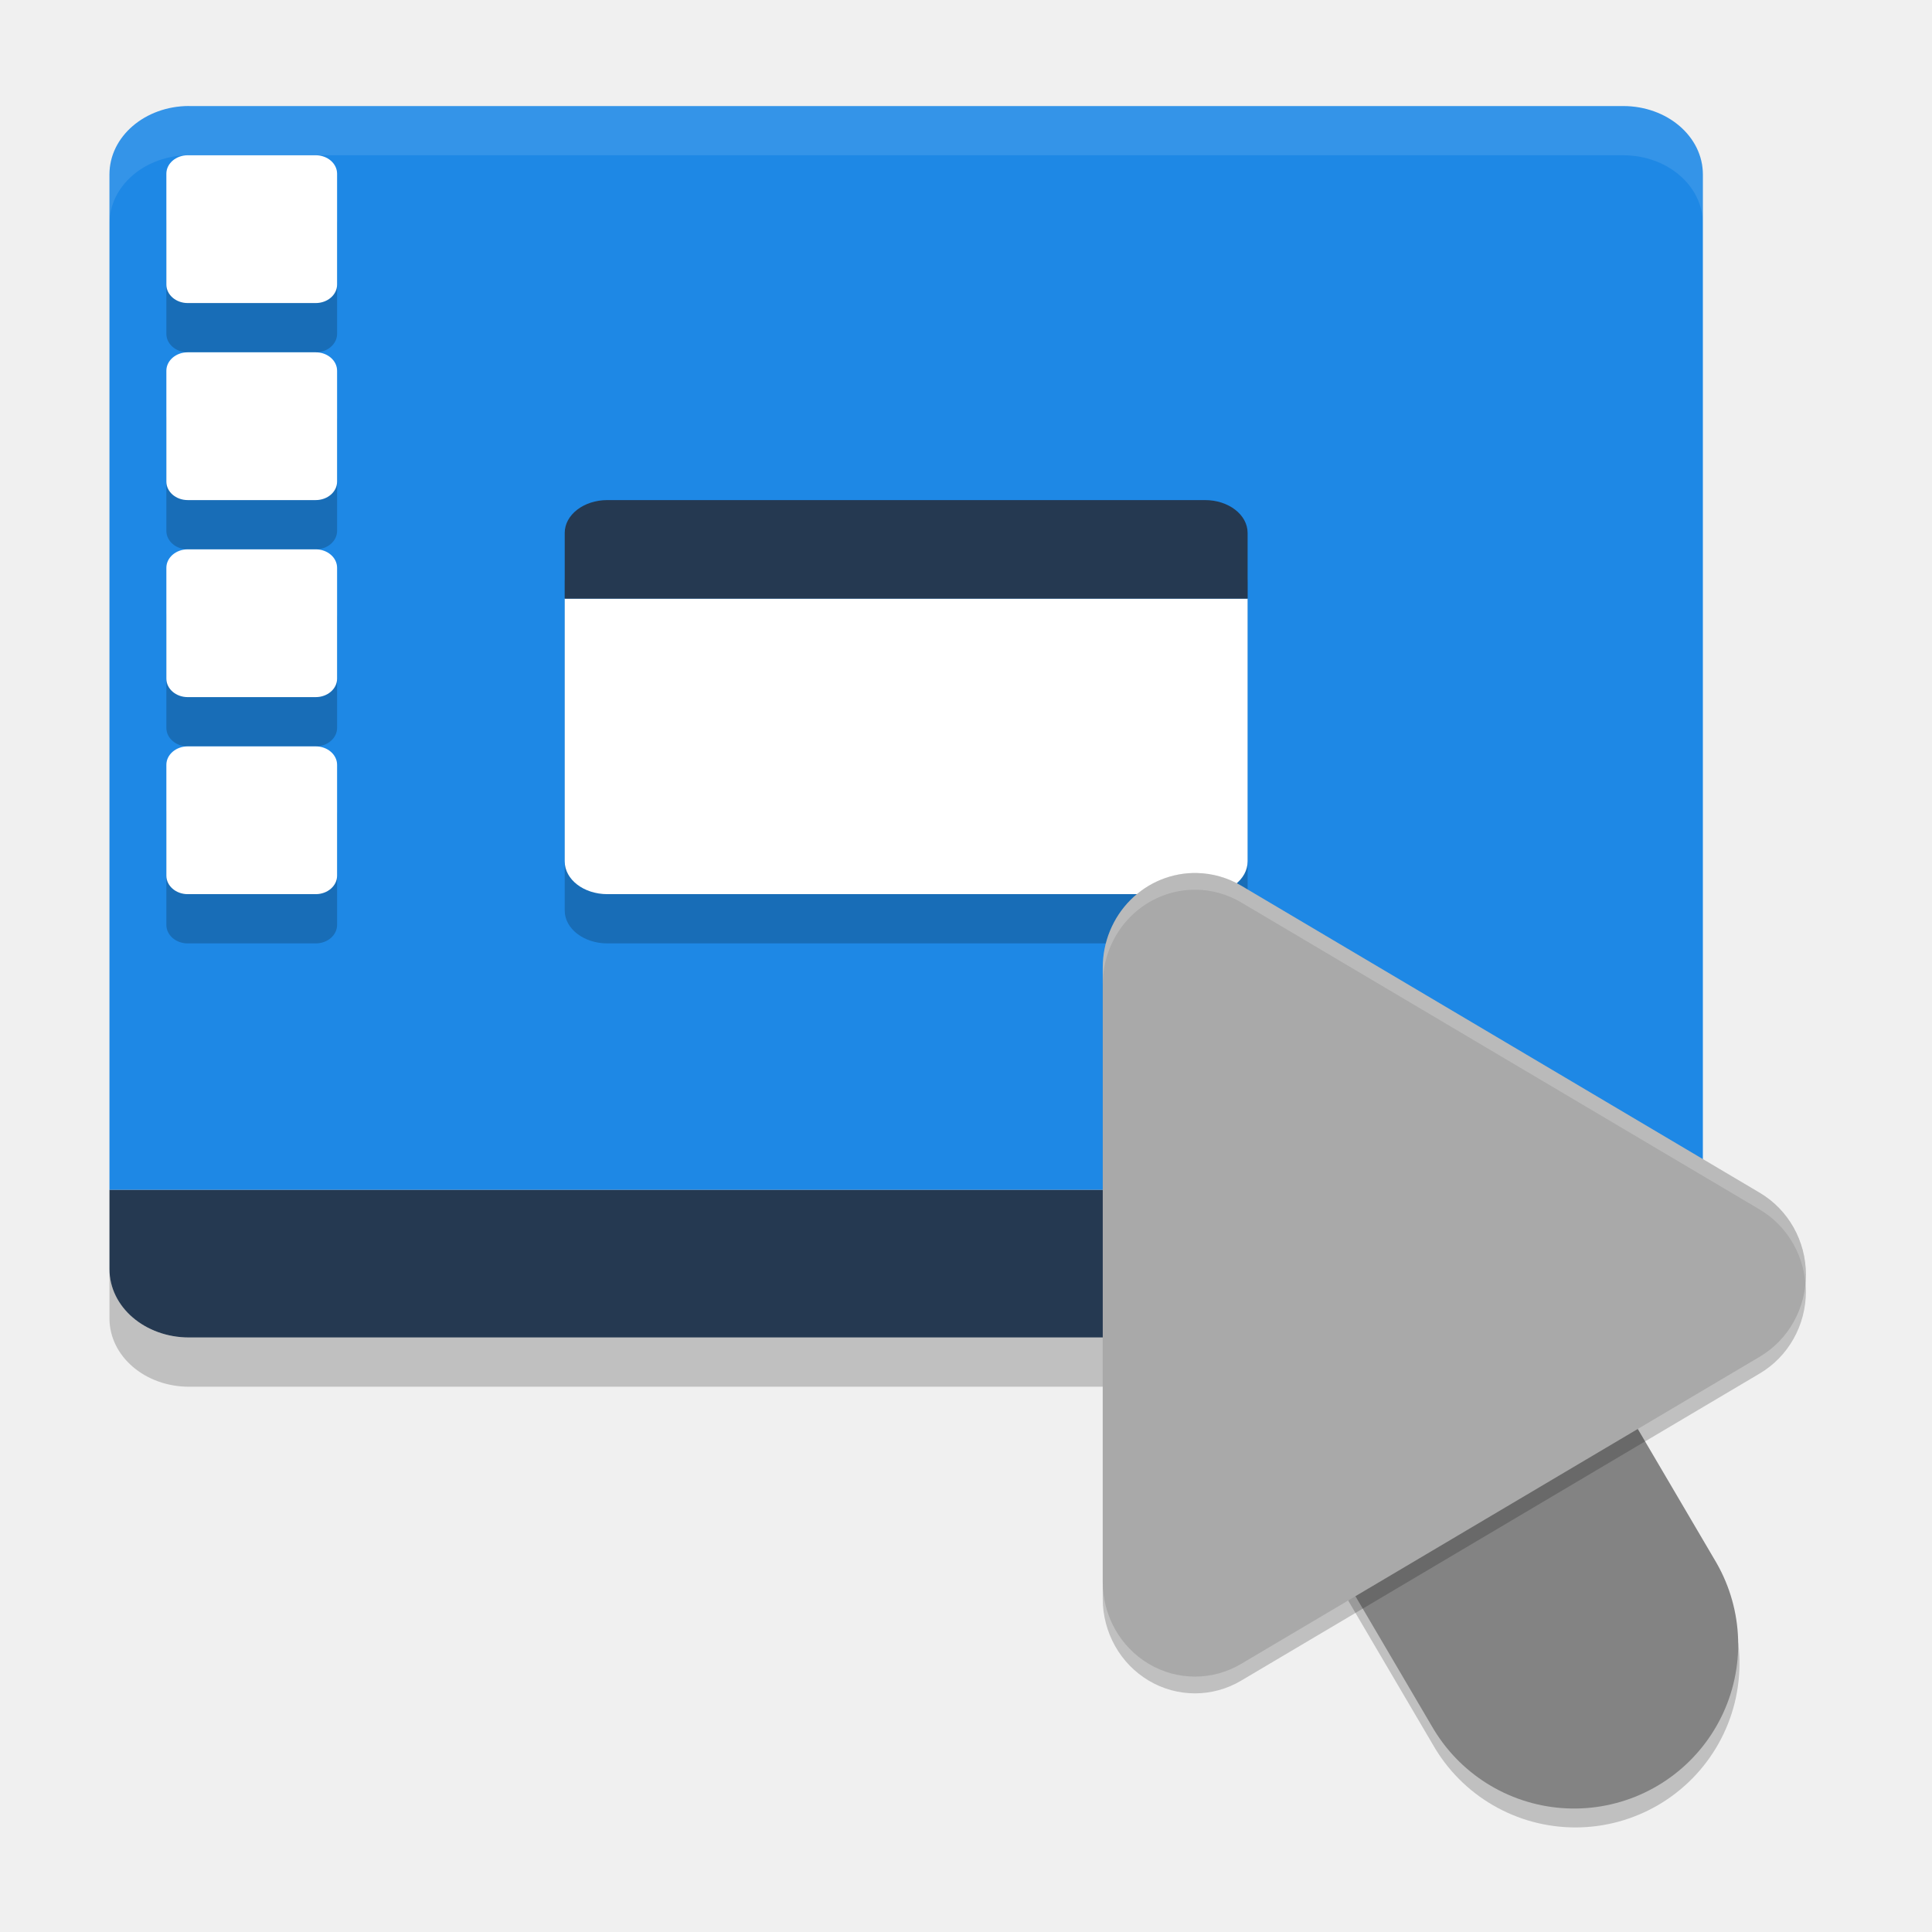
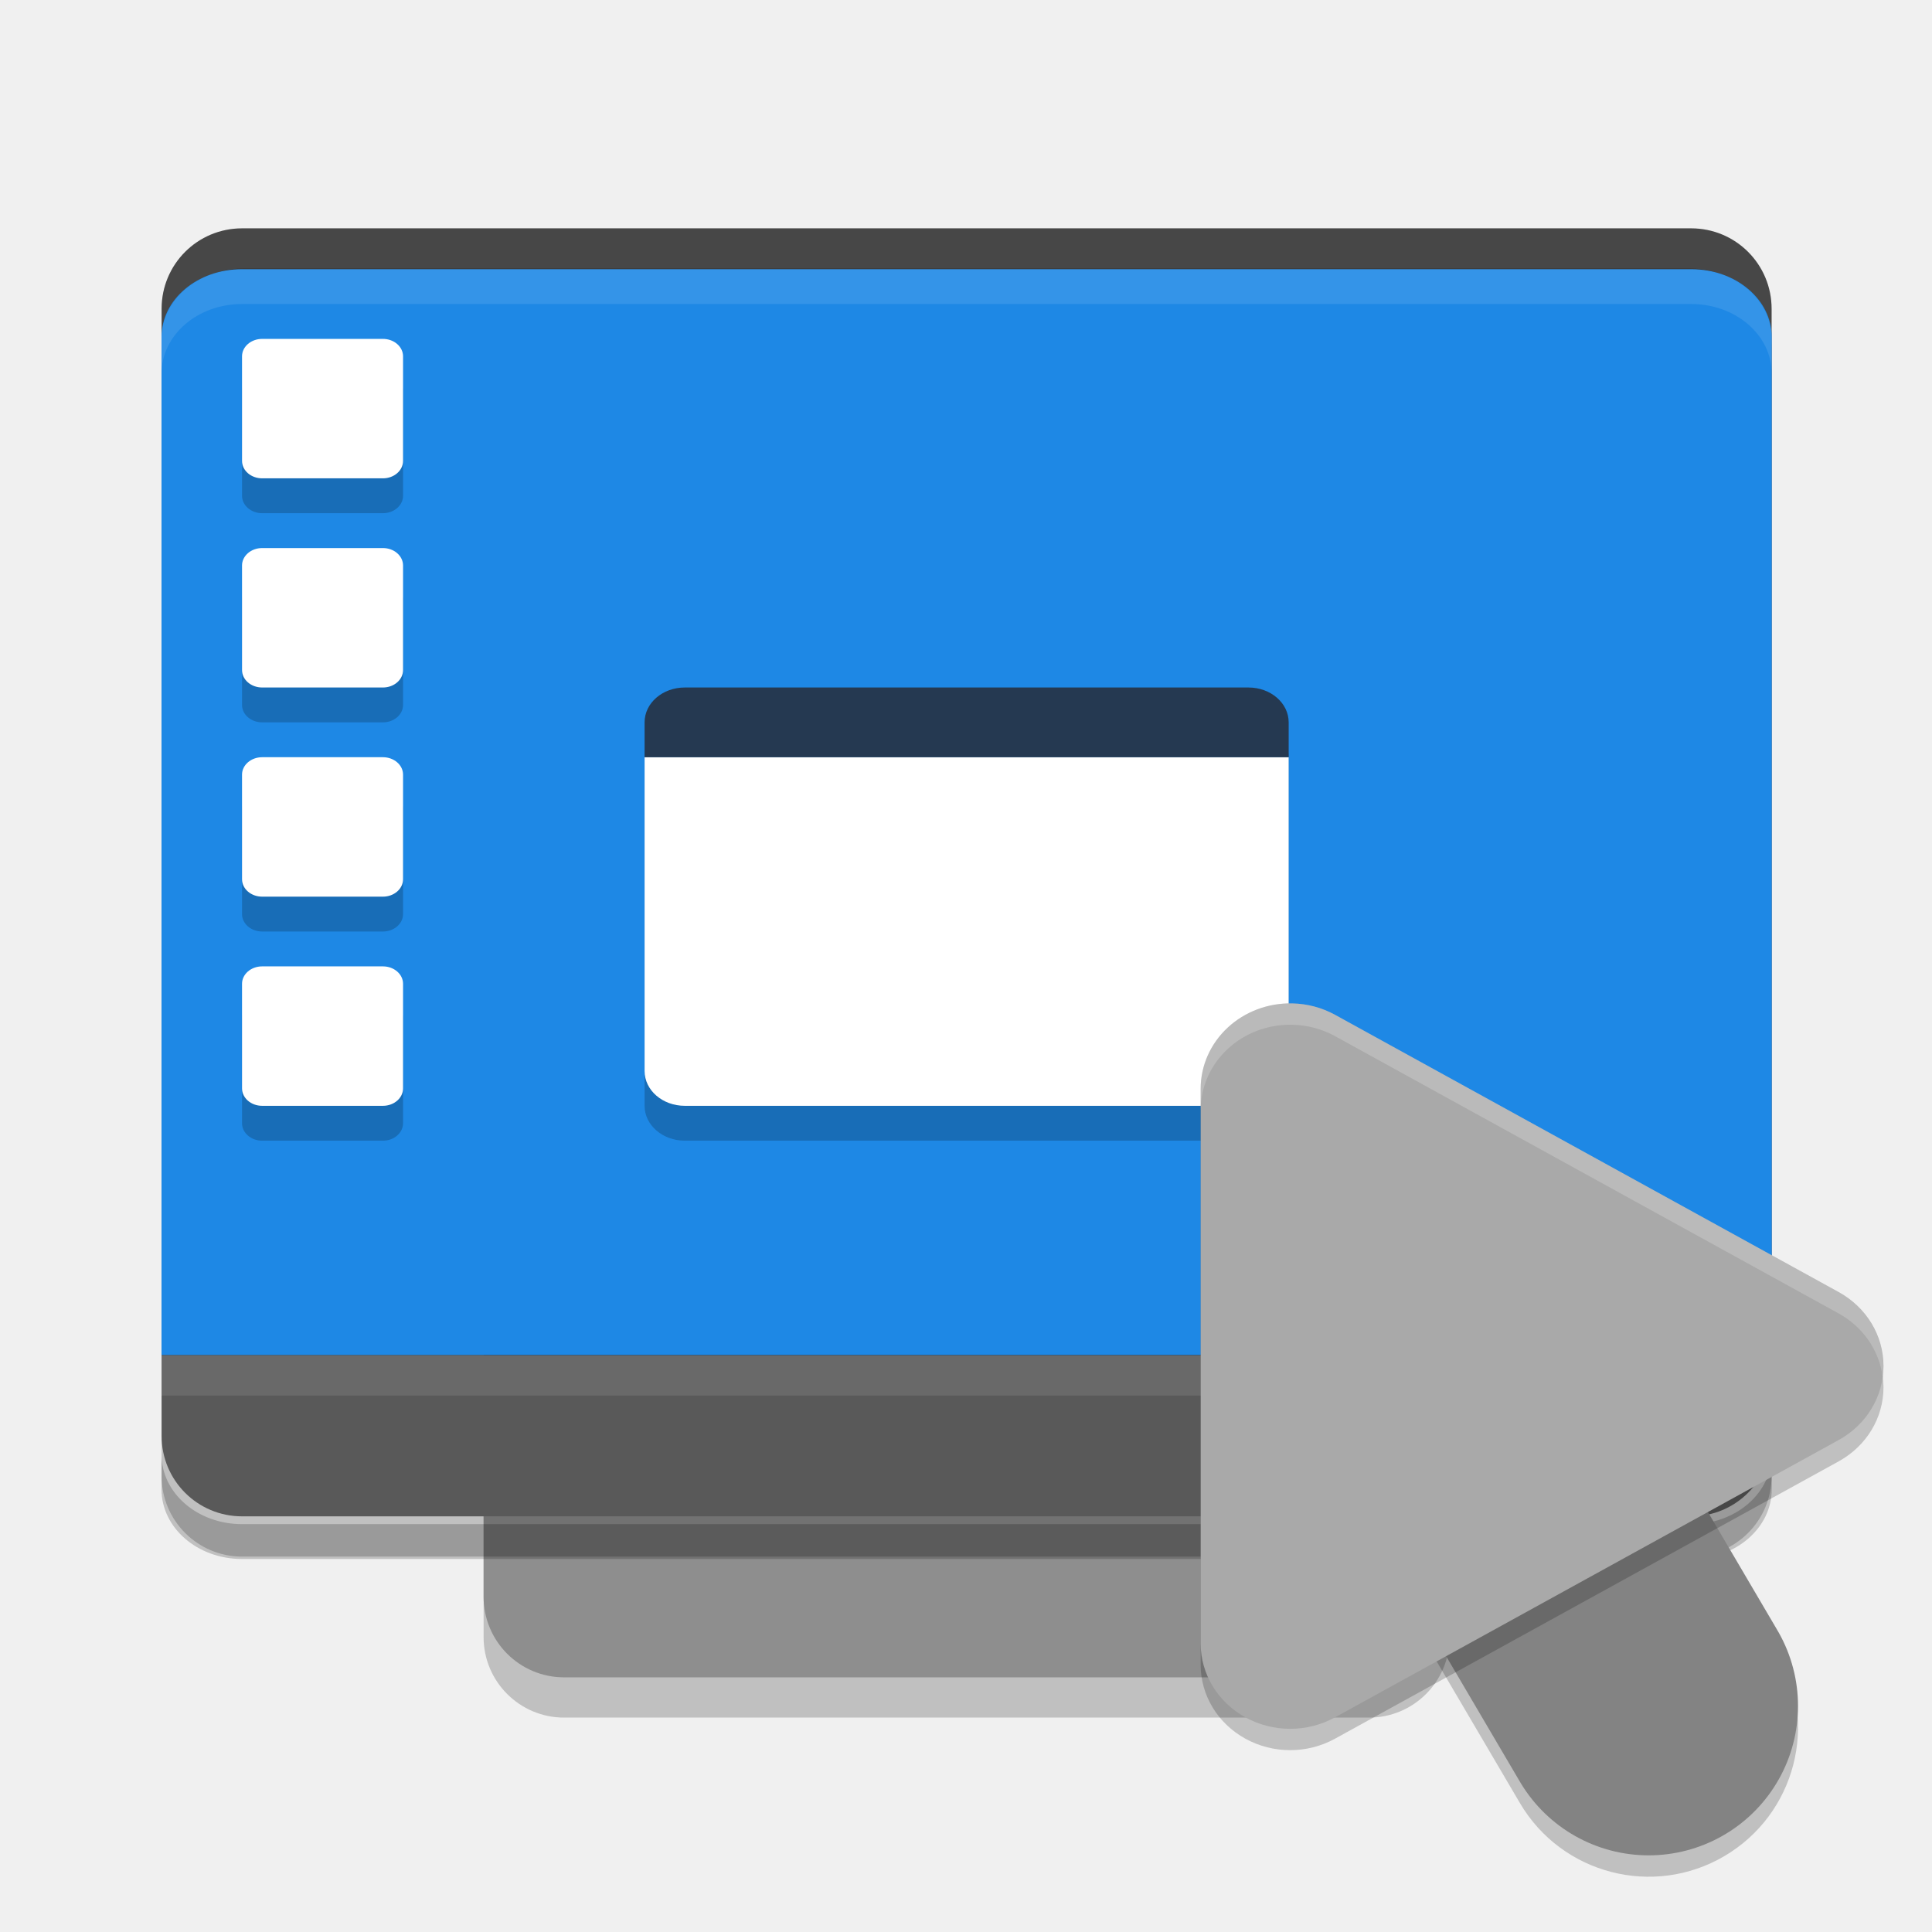
- <svg xmlns="http://www.w3.org/2000/svg" width="32" height="32" version="1.1" id="svg12" xml:space="preserve">
-   <defs id="defs12" />
-   <g id="layer2">
-     <g id="g12" transform="matrix(0.9425644,0,0,0.8158735,-0.07214385,-1.507535)">
-       <path fill="#253951" d="m 3.4,29 c -0.776,0 -1.4,-0.619 -1.4,-1.389 V 26 h 28 v 1.611 c 0,0.769 -0.624,1.389 -1.4,1.389 z" id="path1" />
-       <path fill="#1e88e5" d="M 3.4,4 C 2.625,4 2,4.619 2,5.389 v 20.612 H 30 V 5.39 C 30,4.62 29.375,4.001 28.6,4.001 H 3.4 Z" id="path2" />
-       <path fill="#ffffff" opacity="0.1" d="M 3.4,4 C 2.625,4 2,4.619 2,5.389 v 1 C 2,5.619 2.625,5 3.4,5 h 25.2 c 0.775,0 1.4,0.619 1.4,1.389 v -1 C 30,4.619 29.375,4 28.6,4 Z" id="path3" />
-       <rect opacity="0.2" width="12" height="8" x="10" y="13" rx="0.75" ry="0.667" id="rect3" />
-       <path fill="#ffffff" d="m 10,14 v 5.334 C 10,19.703 10.334,20 10.75,20 h 10.5 C 21.666,20 22,19.703 22,19.334 V 14 Z" id="path4" />
-       <path fill="#253951" d="m 10.75,12 h 10.5 C 21.666,12 22,12.297 22,12.667 V 14 H 10 v -1.333 c 0,-0.369 0.335,-0.667 0.75,-0.667 z" id="path5" />
-       <rect opacity="0.2" width="3" height="3" x="3" y="18" rx="0.375" ry="0.375" id="rect5" />
-       <rect opacity="0.2" width="3" height="3" x="3" y="6" rx="0.375" ry="0.375" id="rect6" />
-       <rect fill="#ffffff" width="3" height="3" x="3" y="5" rx="0.375" ry="0.375" id="rect7" />
-       <rect opacity="0.2" width="3" height="3" x="3" y="10" rx="0.375" ry="0.375" id="rect8" />
-       <rect fill="#ffffff" width="3" height="3" x="3" y="9" rx="0.375" ry="0.375" id="rect9" />
-       <rect opacity="0.2" width="3" height="3" x="3" y="14" rx="0.375" ry="0.375" id="rect10" />
-       <rect fill="#ffffff" width="3" height="3" x="3" y="13" rx="0.375" ry="0.375" id="rect11" />
-       <rect fill="#ffffff" width="3" height="3" x="3" y="17" rx="0.375" ry="0.375" id="rect12" />
-       <path opacity="0.2" d="m 2,27.611 v 1 C 2,29.381 2.625,30 3.4,30 h 25.2 c 0.775,0 1.4,-0.619 1.4,-1.389 v -1 c 0,0.77 -0.625,1.389 -1.4,1.389 h -25.2 c -0.775,0 -1.4,-0.619 -1.4,-1.389 z" id="path12" />
+ <svg xmlns="http://www.w3.org/2000/svg" version="1.1" width="24" height="24" id="svg7324" xml:space="preserve">
+   <defs id="defs7326" />
+   <g id="g1" transform="translate(0.0074611,-0.1634087)">
+     <rect style="opacity:0.2" width="12" height="16" x="6" y="5.5" rx="1" ry="1" id="rect1" />
+     <rect style="fill:#8e8e8e" width="12" height="16" x="6" y="5" rx="1" ry="1" id="rect2" />
+     <rect style="opacity:0.2" width="20" height="16" x="2" y="3.5" rx="1" ry="1" id="rect3" />
+     <path style="fill:#595959" d="m 2,17 v 1 c 0,0.554 0.446,1 1,1 h 18 c 0.554,0 1,-0.446 1,-1 v -1 z" id="path3" />
+     <path style="fill:#333333" d="M 3,3 C 2.446,3 2,3.446 2,4 V 17 H 22 V 4 C 22,3.446 21.554,3 21,3 Z" id="path4" />
+     <rect style="opacity:0.1;fill:#ffffff" width="20" height="0.5" x="2" y="17" id="rect4" />
+     <path style="opacity:0.1;fill:#ffffff" d="M 3,3 C 2.446,3 2,3.446 2,4 v 0.5 c 0,-0.554 0.446,-1 1,-1 h 18 c 0.554,0 1,0.446 1,1 V 4 C 22,3.446 21.554,3 21,3 Z" id="path5" />
+   </g>
+   <g transform="matrix(1.000136,0,0,0.8660901,1.006314,1.611589)" id="g13">
+     <path fill="#1e88e5" d="M 2,2 C 1.446,2 1,2.434 1,2.973 V 17.574 H 21 V 2.973 C 21,2.434 20.554,2 20,2 Z" id="path1" style="stroke-width:0.987" />
+     <path fill="#ffffff" opacity="0.1" d="M 2,2 C 1.446,2 1,2.446 1,3 v 0.5 c 0,-0.554 0.446,-1 1,-1 h 18 c 0.554,0 1,0.446 1,1 V 3 C 21,2.446 20.554,2 20,2 Z" id="path3-3" />
+     <path opacity="0.2" d="m 1,19 v 0.5 c 0,0.554 0.446,1 1,1 h 18 c 0.554,0 1,-0.446 1,-1 V 19 c 0,0.554 -0.446,1 -1,1 H 2 C 1.446,20 1,19.554 1,19 Z" id="path4-6" />
+     <rect opacity="0.2" width="8" height="6" x="7" y="8.5" rx="0.5" ry="0.5" id="rect4-7" />
+     <path fill="#ffffff" d="m 7,9 v 4.5 C 7,13.777 7.223,14 7.5,14 h 7 C 14.777,14 15,13.777 15,13.5 V 9 Z" id="path5-5" />
+     <path fill="#253951" d="m 7.5,8 h 7 C 14.777,8 15,8.223 15,8.5 V 9 H 7 V 8.5 C 7,8.223 7.223,8 7.5,8 Z" id="path6" />
+     <g opacity="0.2" transform="translate(-2,-2.5)" id="g9">
+       <rect width="2" height="2" x="4" y="6" rx="0.25" ry="0.25" id="rect6" />
+       <rect width="2" height="2" x="4" y="9" rx="0.25" ry="0.25" id="rect7" />
+       <rect width="2" height="2" x="4" y="12" rx="0.25" ry="0.25" id="rect8" />
+       <rect width="2" height="2" x="4" y="15" rx="0.25" ry="0.25" id="rect9" />
    </g>
+     <rect fill="#ffffff" width="2" height="2" x="2" y="3" rx="0.25" ry="0.25" id="rect10" />
+     <rect fill="#ffffff" width="2" height="2" x="2" y="6" rx="0.25" ry="0.25" id="rect11" />
+     <rect fill="#ffffff" width="2" height="2" x="2" y="9" rx="0.25" ry="0.25" id="rect12" />
+     <rect fill="#ffffff" width="2" height="2" x="2" y="12" rx="0.25" ry="0.25" id="rect13" />
  </g>
-   <g id="layer3">
-     <g id="g13" transform="matrix(0.2773017,0,0,0.2773017,15.21464,13.35017)">
-       <path style="opacity:0.2" d="m 25.547,18.906 a 9.801,9.801 0 0 0 -7.926,14.875 L 30.707,56.043 A 9.801,9.801 0 1 0 47.605,46.113 L 34.52,23.852 a 9.801,9.801 0 0 0 -8.973,-4.945 z" id="path1-6" />
-       <path style="fill:none;stroke:#838383;stroke-width:19.6;stroke-linecap:round" d="M 39.155,50.08 26.071,27.816" id="path2-7" />
-       <path style="opacity:0.2" d="M 16.637,5.002 A 5.508,5.651 0 0 0 11,10.649 v 36.699 a 5.508,5.651 0 0 0 8.262,4.896 l 30.981,-18.35 a 5.508,5.651 0 0 0 0,-9.791 L 19.262,5.753 a 5.508,5.651 0 0 0 -2.624,-0.751 z" id="path3-5" />
-       <path style="fill:#a9a9a9" d="M 16.637,4.002 A 5.508,5.651 0 0 0 11,9.648 v 36.699 a 5.508,5.651 0 0 0 8.262,4.896 l 30.981,-18.35 a 5.508,5.651 0 0 0 0,-9.791 L 19.262,4.753 a 5.508,5.651 0 0 0 -2.624,-0.751 z" id="path4-3" />
-       <path style="opacity:0.2;fill:#ffffff" d="M 16.637,4 A 5.508,5.651 0 0 0 11,9.648 V 10.648 A 5.508,5.651 0 0 1 16.637,5 a 5.508,5.651 0 0 1 2.625,0.754 L 50.242,24.102 a 5.508,5.651 0 0 1 2.729,4.412 5.508,5.651 0 0 0 -2.729,-5.412 L 19.262,4.754 A 5.508,5.651 0 0 0 16.637,4 Z" id="path5-5" />
-     </g>
+   <g id="g2" transform="matrix(0.530116,0,0,0.530116,12.79451,11.40379)">
+     <path style="opacity:0.2" d="M 9.638,7.475 A 3.5,3.5 0 0 0 6.808,12.788 l 4.673,7.951 a 3.5,3.5 0 1 0 6.035,-3.547 L 12.843,9.241 A 3.5,3.5 0 0 0 9.638,7.475 Z" id="path1-3" />
+     <path style="fill:none;stroke:#838383;stroke-width:7;stroke-linecap:round" d="M 14.498,18.465 9.825,10.514" id="path2" />
+     <path style="opacity:0.2" d="M 6.148,2.501 A 2.098,2.001 0 0 0 4,4.501 V 17.498 a 2.098,2.001 0 0 0 3.147,1.734 L 18.95,12.733 a 2.098,2.001 0 0 0 0,-3.468 L 7.147,2.767 A 2.098,2.001 0 0 0 6.148,2.501 Z" id="path3-6" />
+     <path style="fill:#a9a9a9" d="M 6.148,2.001 A 2.098,2.001 0 0 0 4,4 V 16.998 a 2.098,2.001 0 0 0 3.147,1.734 L 18.95,12.233 a 2.098,2.001 0 0 0 0,-3.468 L 7.147,2.267 A 2.098,2.001 0 0 0 6.148,2.001 Z" id="path4-7" />
+     <path style="opacity:0.2;fill:#ffffff" d="m 6.148,2.001 a 2.098,2.001 0 0 0 -2.148,2 v 0.5 a 2.098,2.001 0 0 1 2.148,-2 2.098,2.001 0 0 1 0.999,0.266 L 18.95,9.266 A 2.098,2.001 0 0 1 19.981,10.75 2.098,2.001 0 0 0 18.95,8.766 L 7.147,2.267 A 2.098,2.001 0 0 0 6.148,2.001 Z" id="path5-53" />
  </g>
</svg>
